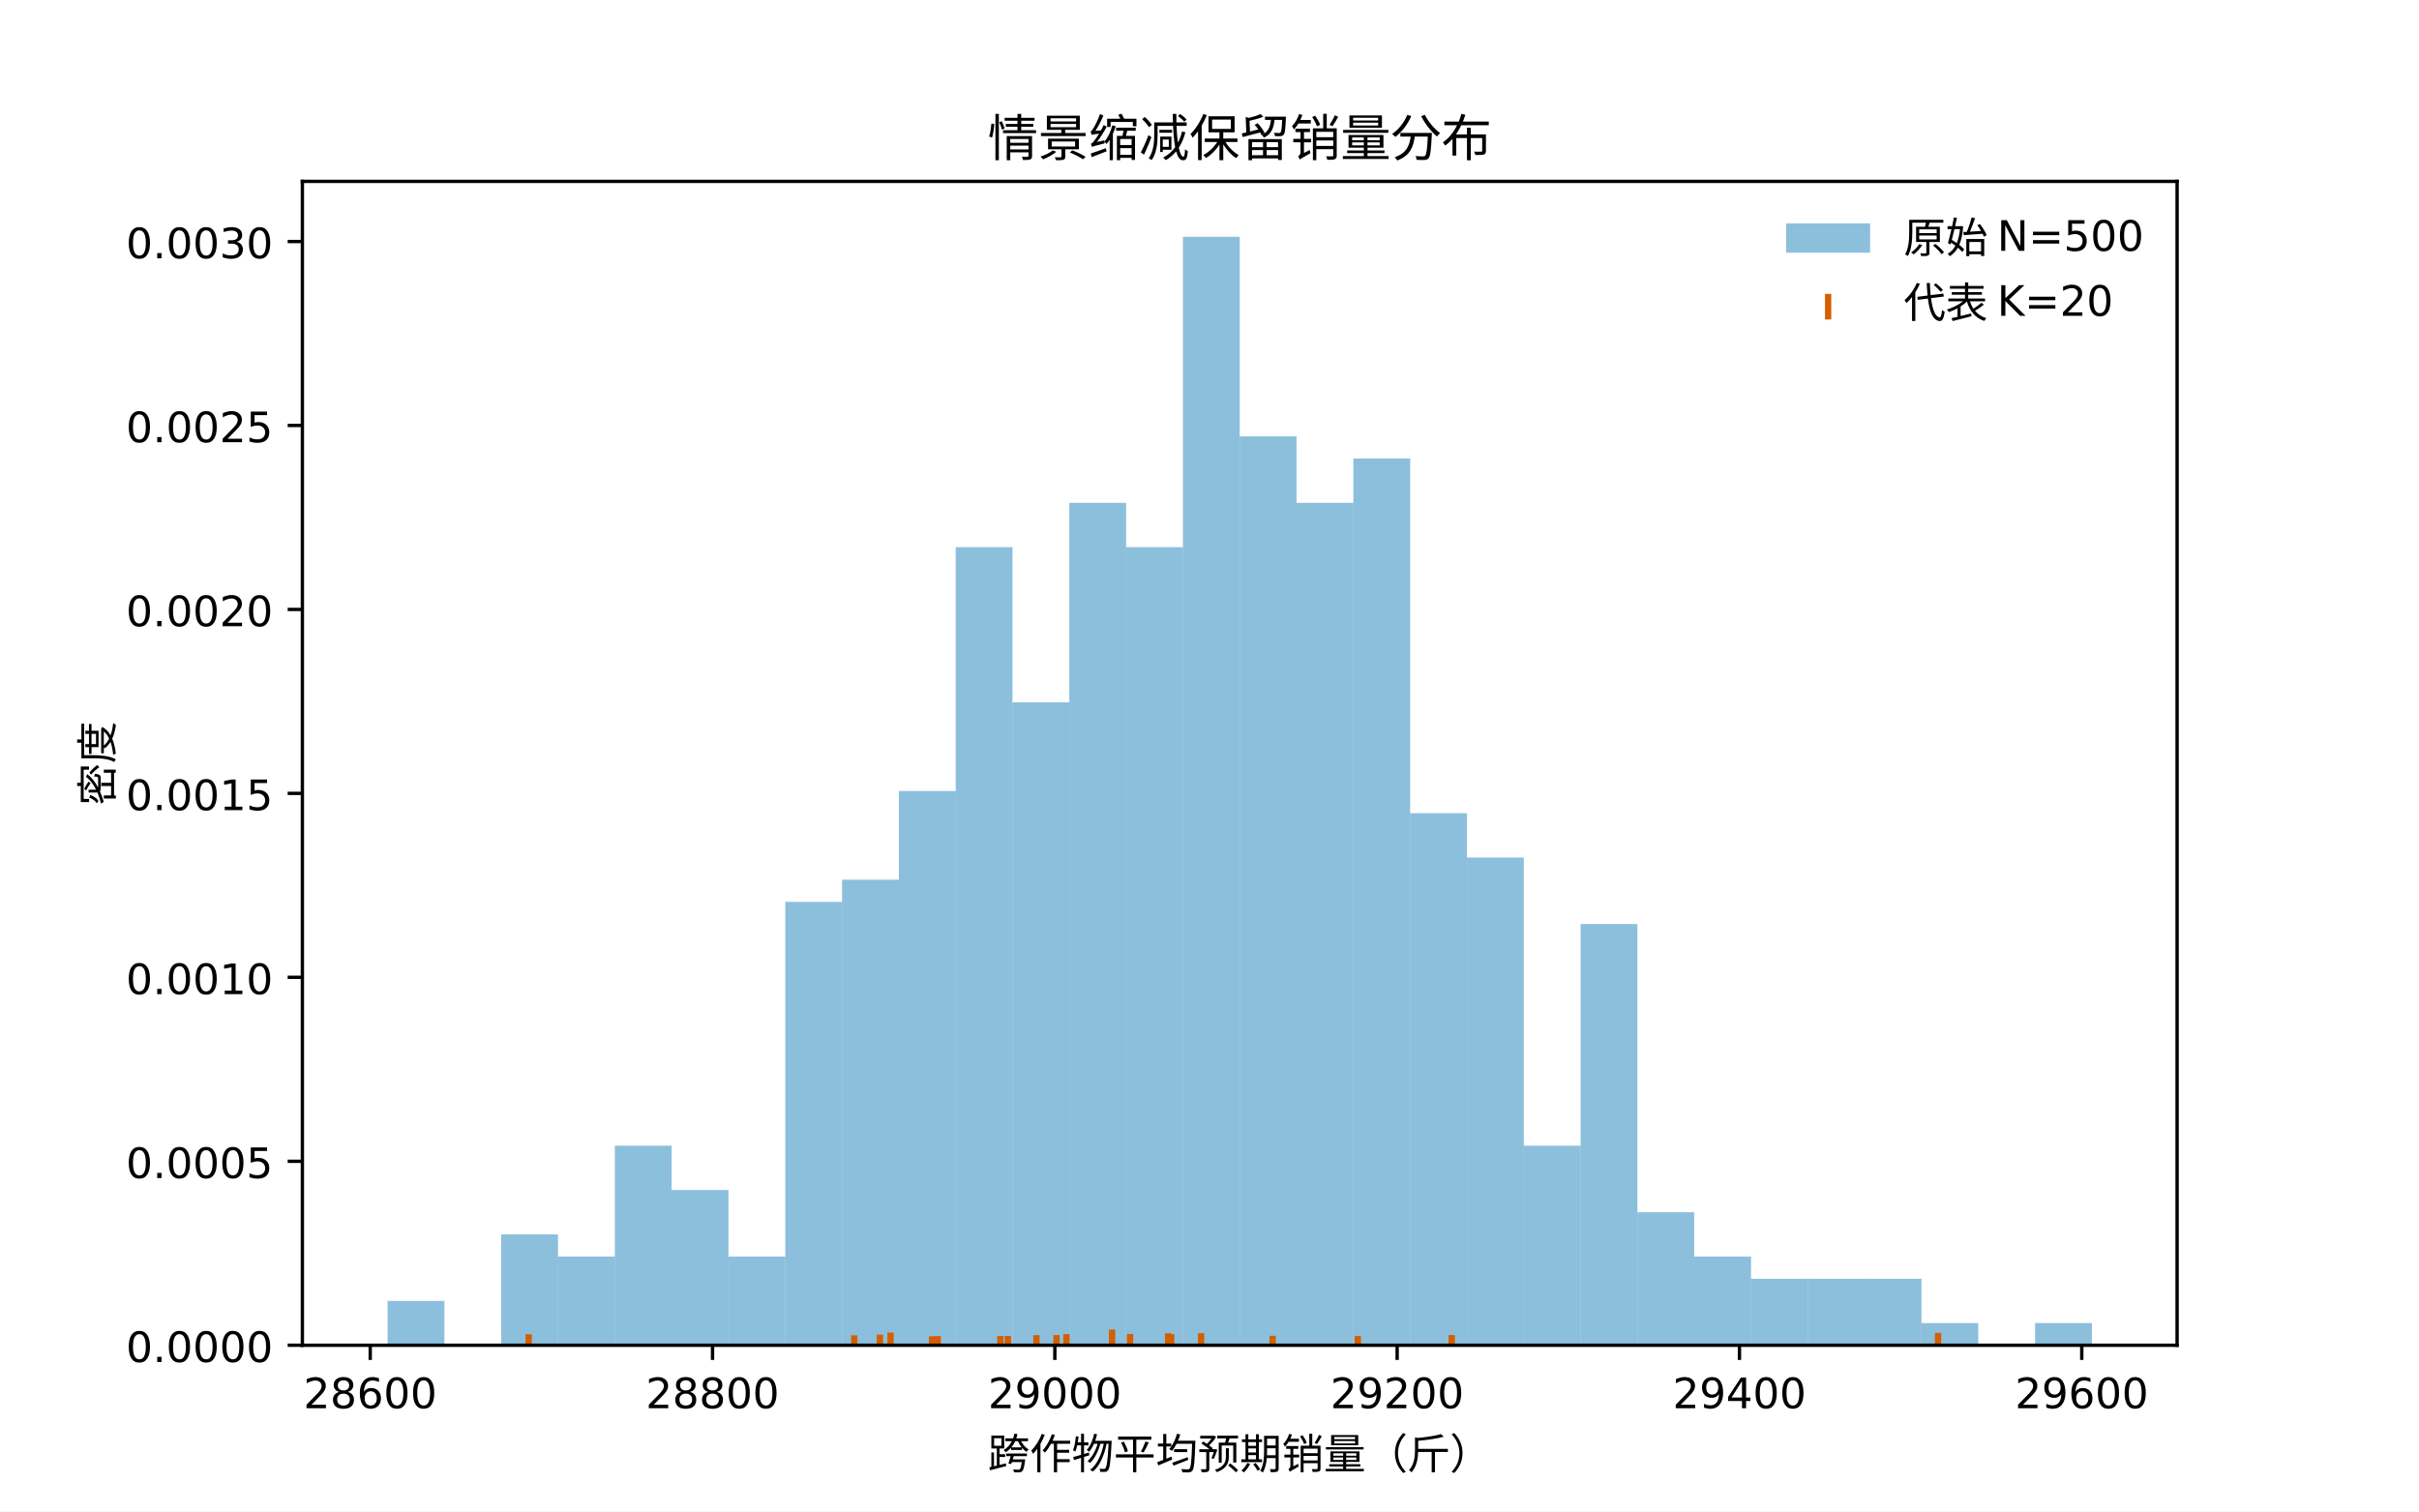
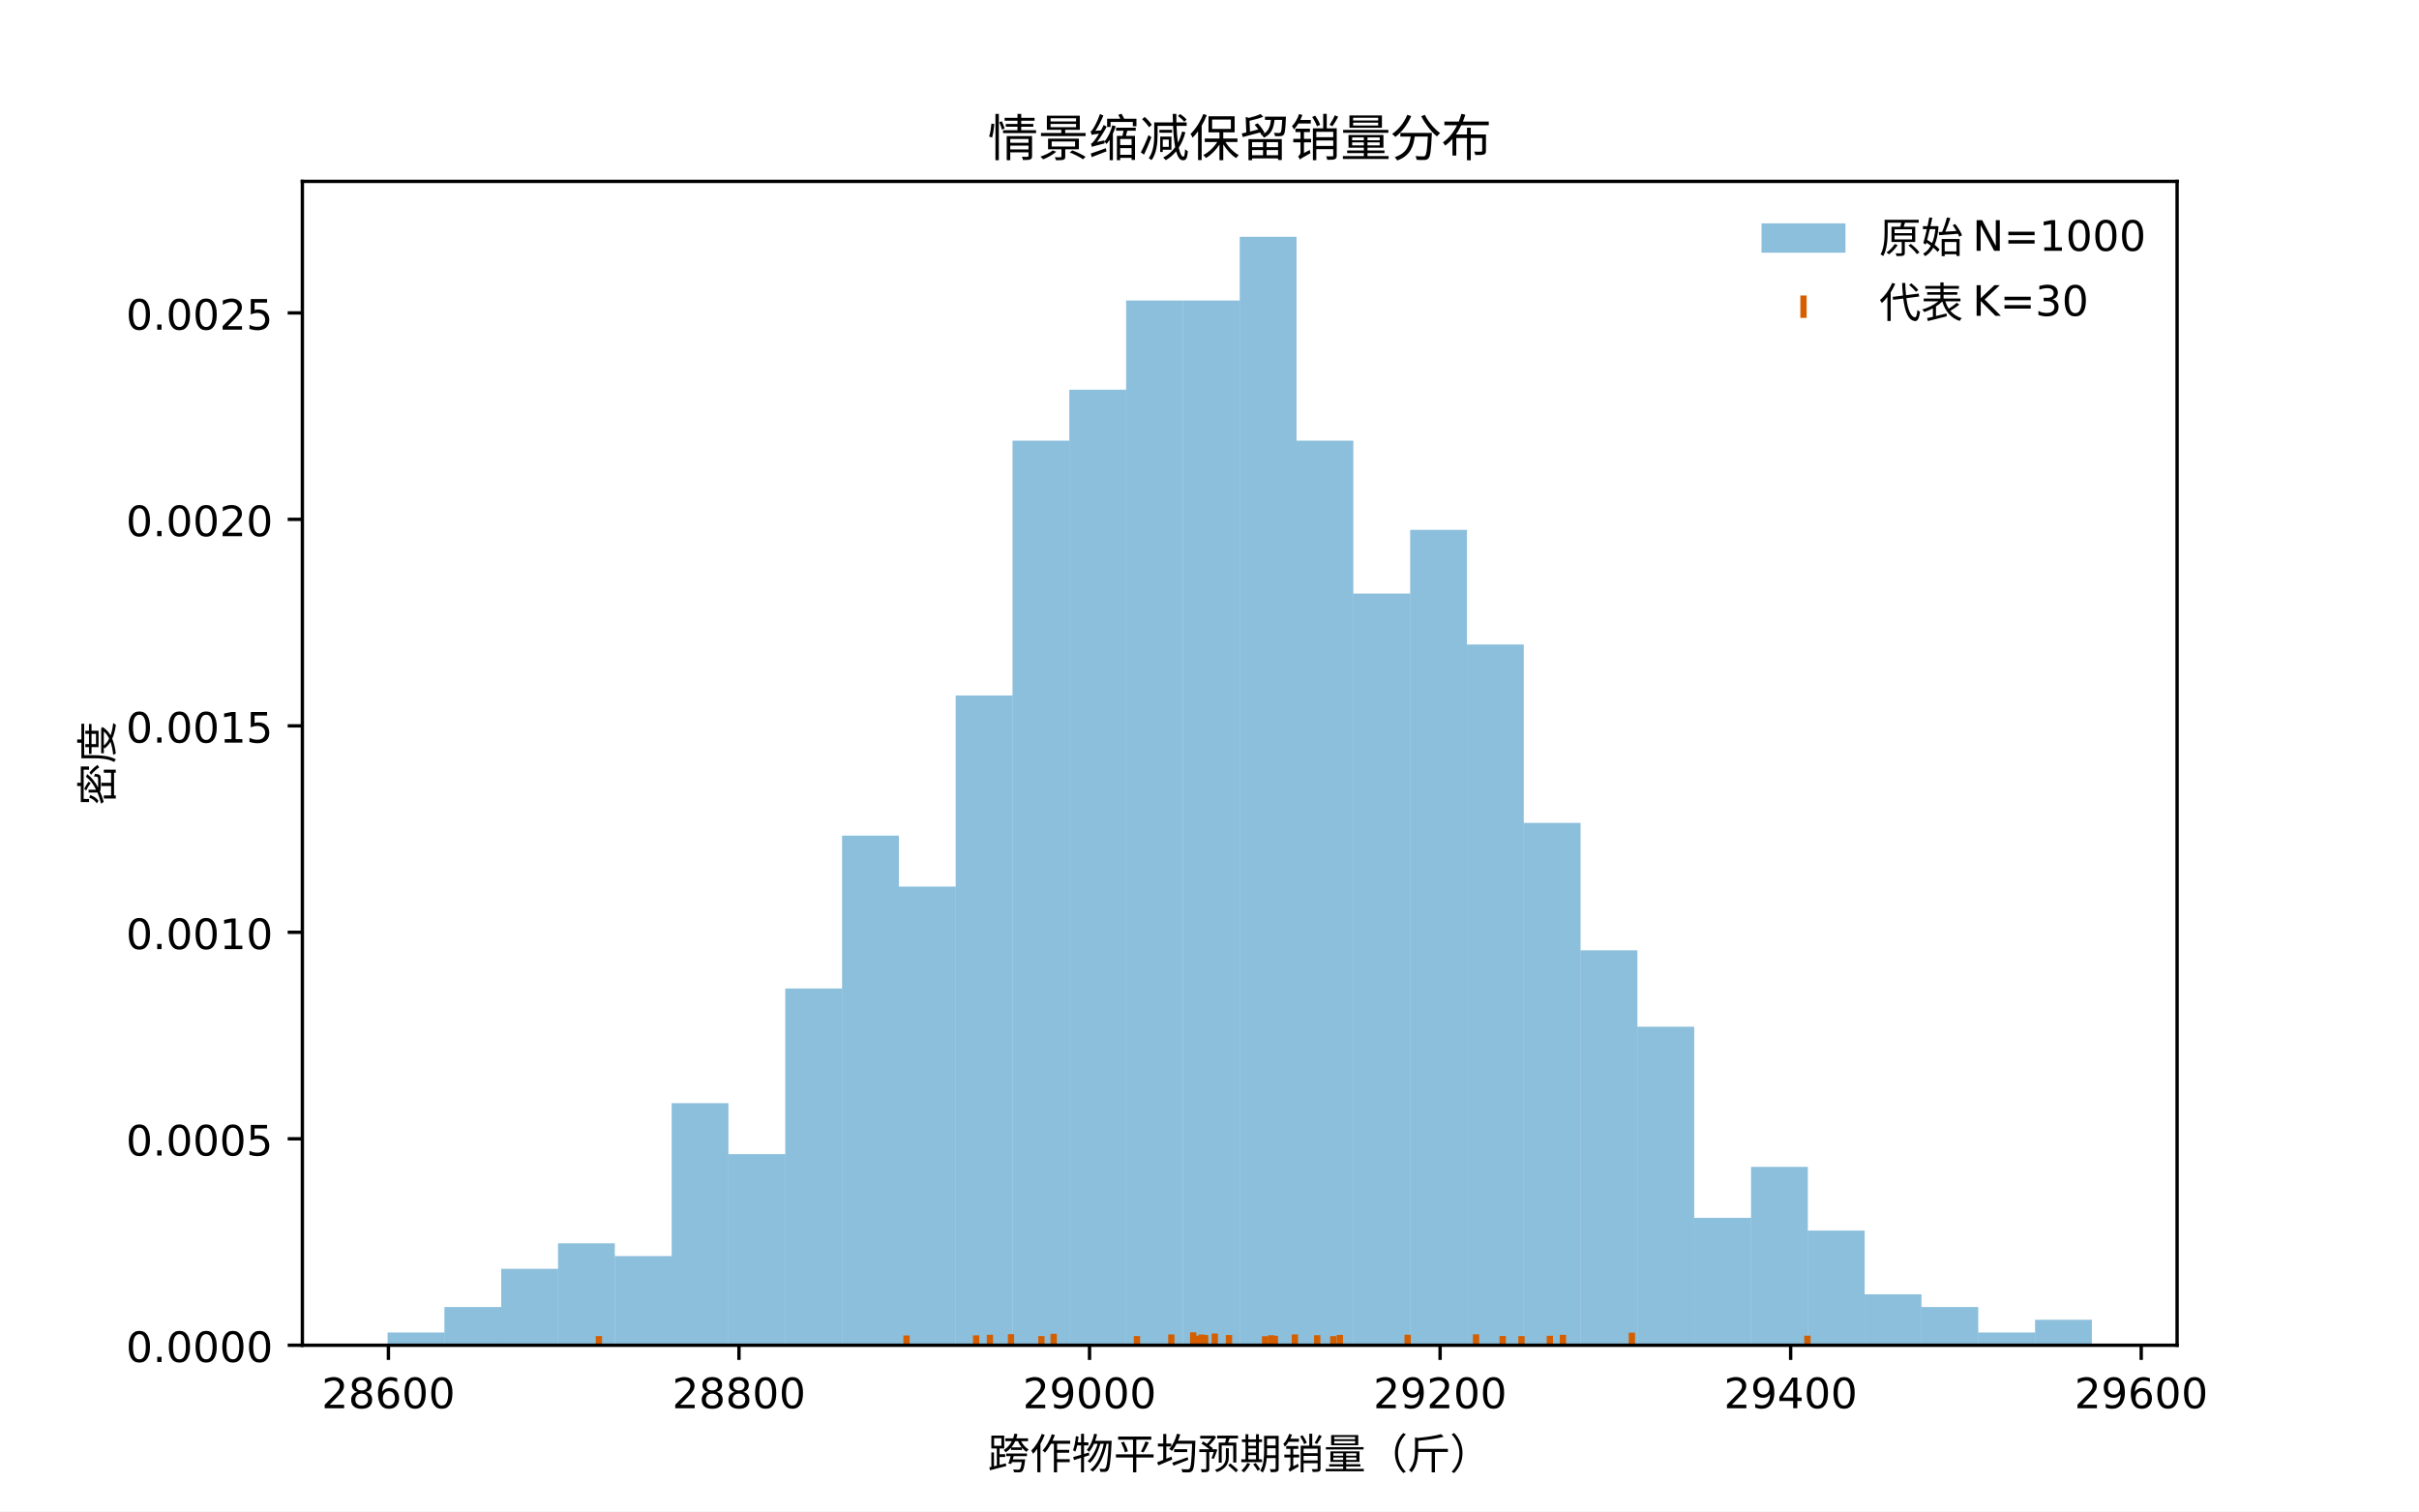
<svg xmlns="http://www.w3.org/2000/svg" xmlns:xlink="http://www.w3.org/1999/xlink" width="576pt" height="360pt" viewBox="0 0 576 360" version="1.1">
  <defs>
    <style type="text/css">*{stroke-linejoin: round; stroke-linecap: butt}</style>
  </defs>
  <g id="figure_1">
    <g id="patch_1">
      <path d="M 0 360  L 576 360  L 576 0  L 0 0  z " style="fill: #ffffff" />
    </g>
    <g id="axes_1">
      <g id="patch_2">
        <path d="M 72 320.4  L 518.4 320.4  L 518.4 43.2  L 72 43.2  z " style="fill: #ffffff" />
      </g>
      <g id="patch_3">
-         <path d="M 92.291 320.4  L 105.818 320.4  L 105.818 309.84  L 92.291 309.84  z " clip-path="url(#p22e2756ad8)" style="fill: #0072b2; opacity: 0.45" />
+         <path d="M 92.291 320.4  L 105.818 320.4  L 105.818 317.366  L 92.291 317.366  z " clip-path="url(#pc645ef9100)" style="fill: #0072b2; opacity: 0.45" />
      </g>
      <g id="patch_4">
-         <path d="M 105.818 320.4  L 119.345 320.4  L 119.345 320.4  L 105.818 320.4  z " clip-path="url(#p22e2756ad8)" style="fill: #0072b2; opacity: 0.45" />
+         <path d="M 105.818 320.4  L 119.345 320.4  L 119.345 311.297  L 105.818 311.297  z " clip-path="url(#pc645ef9100)" style="fill: #0072b2; opacity: 0.45" />
      </g>
      <g id="patch_5">
-         <path d="M 119.345 320.4  L 132.873 320.4  L 132.873 294  L 119.345 294  z " clip-path="url(#p22e2756ad8)" style="fill: #0072b2; opacity: 0.45" />
+         <path d="M 119.345 320.4  L 132.873 320.4  L 132.873 302.193  L 119.345 302.193  z " clip-path="url(#pc645ef9100)" style="fill: #0072b2; opacity: 0.45" />
      </g>
      <g id="patch_6">
-         <path d="M 132.873 320.4  L 146.4 320.4  L 146.4 299.28  L 132.873 299.28  z " clip-path="url(#p22e2756ad8)" style="fill: #0072b2; opacity: 0.45" />
+         <path d="M 132.873 320.4  L 146.4 320.4  L 146.4 296.124  L 132.873 296.124  z " clip-path="url(#pc645ef9100)" style="fill: #0072b2; opacity: 0.45" />
      </g>
      <g id="patch_7">
-         <path d="M 146.4 320.4  L 159.927 320.4  L 159.927 272.88  L 146.4 272.88  z " clip-path="url(#p22e2756ad8)" style="fill: #0072b2; opacity: 0.45" />
+         <path d="M 146.4 320.4  L 159.927 320.4  L 159.927 299.159  L 146.4 299.159  z " clip-path="url(#pc645ef9100)" style="fill: #0072b2; opacity: 0.45" />
      </g>
      <g id="patch_8">
-         <path d="M 159.927 320.4  L 173.455 320.4  L 173.455 283.44  L 159.927 283.44  z " clip-path="url(#p22e2756ad8)" style="fill: #0072b2; opacity: 0.45" />
+         <path d="M 159.927 320.4  L 173.455 320.4  L 173.455 262.745  L 159.927 262.745  z " clip-path="url(#pc645ef9100)" style="fill: #0072b2; opacity: 0.45" />
      </g>
      <g id="patch_9">
-         <path d="M 173.455 320.4  L 186.982 320.4  L 186.982 299.28  L 173.455 299.28  z " clip-path="url(#p22e2756ad8)" style="fill: #0072b2; opacity: 0.45" />
+         <path d="M 173.455 320.4  L 186.982 320.4  L 186.982 274.883  L 173.455 274.883  z " clip-path="url(#pc645ef9100)" style="fill: #0072b2; opacity: 0.45" />
      </g>
      <g id="patch_10">
-         <path d="M 186.982 320.4  L 200.509 320.4  L 200.509 214.8  L 186.982 214.8  z " clip-path="url(#p22e2756ad8)" style="fill: #0072b2; opacity: 0.45" />
+         <path d="M 186.982 320.4  L 200.509 320.4  L 200.509 235.434  L 186.982 235.434  z " clip-path="url(#pc645ef9100)" style="fill: #0072b2; opacity: 0.45" />
      </g>
      <g id="patch_11">
-         <path d="M 200.509 320.4  L 214.036 320.4  L 214.036 209.52  L 200.509 209.52  z " clip-path="url(#p22e2756ad8)" style="fill: #0072b2; opacity: 0.45" />
+         <path d="M 200.509 320.4  L 214.036 320.4  L 214.036 199.021  L 200.509 199.021  z " clip-path="url(#pc645ef9100)" style="fill: #0072b2; opacity: 0.45" />
      </g>
      <g id="patch_12">
-         <path d="M 214.036 320.4  L 227.564 320.4  L 227.564 188.4  L 214.036 188.4  z " clip-path="url(#p22e2756ad8)" style="fill: #0072b2; opacity: 0.45" />
+         <path d="M 214.036 320.4  L 227.564 320.4  L 227.564 211.159  L 214.036 211.159  z " clip-path="url(#pc645ef9100)" style="fill: #0072b2; opacity: 0.45" />
      </g>
      <g id="patch_13">
-         <path d="M 227.564 320.4  L 241.091 320.4  L 241.091 130.32  L 227.564 130.32  z " clip-path="url(#p22e2756ad8)" style="fill: #0072b2; opacity: 0.45" />
+         <path d="M 227.564 320.4  L 241.091 320.4  L 241.091 165.641  L 227.564 165.641  z " clip-path="url(#pc645ef9100)" style="fill: #0072b2; opacity: 0.45" />
      </g>
      <g id="patch_14">
-         <path d="M 241.091 320.4  L 254.618 320.4  L 254.618 167.28  L 241.091 167.28  z " clip-path="url(#p22e2756ad8)" style="fill: #0072b2; opacity: 0.45" />
+         <path d="M 241.091 320.4  L 254.618 320.4  L 254.618 104.952  L 241.091 104.952  z " clip-path="url(#pc645ef9100)" style="fill: #0072b2; opacity: 0.45" />
      </g>
      <g id="patch_15">
-         <path d="M 254.618 320.4  L 268.145 320.4  L 268.145 119.76  L 254.618 119.76  z " clip-path="url(#p22e2756ad8)" style="fill: #0072b2; opacity: 0.45" />
+         <path d="M 254.618 320.4  L 268.145 320.4  L 268.145 92.814  L 254.618 92.814  z " clip-path="url(#pc645ef9100)" style="fill: #0072b2; opacity: 0.45" />
      </g>
      <g id="patch_16">
-         <path d="M 268.145 320.4  L 281.673 320.4  L 281.673 130.32  L 268.145 130.32  z " clip-path="url(#p22e2756ad8)" style="fill: #0072b2; opacity: 0.45" />
+         <path d="M 268.145 320.4  L 281.673 320.4  L 281.673 71.572  L 268.145 71.572  z " clip-path="url(#pc645ef9100)" style="fill: #0072b2; opacity: 0.45" />
      </g>
      <g id="patch_17">
-         <path d="M 281.673 320.4  L 295.2 320.4  L 295.2 56.4  L 281.673 56.4  z " clip-path="url(#p22e2756ad8)" style="fill: #0072b2; opacity: 0.45" />
+         <path d="M 281.673 320.4  L 295.2 320.4  L 295.2 71.572  L 281.673 71.572  z " clip-path="url(#pc645ef9100)" style="fill: #0072b2; opacity: 0.45" />
      </g>
      <g id="patch_18">
-         <path d="M 295.2 320.4  L 308.727 320.4  L 308.727 103.92  L 295.2 103.92  z " clip-path="url(#p22e2756ad8)" style="fill: #0072b2; opacity: 0.45" />
+         <path d="M 295.2 320.4  L 308.727 320.4  L 308.727 56.4  L 295.2 56.4  z " clip-path="url(#pc645ef9100)" style="fill: #0072b2; opacity: 0.45" />
      </g>
      <g id="patch_19">
-         <path d="M 308.727 320.4  L 322.255 320.4  L 322.255 119.76  L 308.727 119.76  z " clip-path="url(#p22e2756ad8)" style="fill: #0072b2; opacity: 0.45" />
+         <path d="M 308.727 320.4  L 322.255 320.4  L 322.255 104.952  L 308.727 104.952  z " clip-path="url(#pc645ef9100)" style="fill: #0072b2; opacity: 0.45" />
      </g>
      <g id="patch_20">
-         <path d="M 322.255 320.4  L 335.782 320.4  L 335.782 109.2  L 322.255 109.2  z " clip-path="url(#p22e2756ad8)" style="fill: #0072b2; opacity: 0.45" />
+         <path d="M 322.255 320.4  L 335.782 320.4  L 335.782 141.366  L 322.255 141.366  z " clip-path="url(#pc645ef9100)" style="fill: #0072b2; opacity: 0.45" />
      </g>
      <g id="patch_21">
-         <path d="M 335.782 320.4  L 349.309 320.4  L 349.309 193.68  L 335.782 193.68  z " clip-path="url(#p22e2756ad8)" style="fill: #0072b2; opacity: 0.45" />
+         <path d="M 335.782 320.4  L 349.309 320.4  L 349.309 126.193  L 335.782 126.193  z " clip-path="url(#pc645ef9100)" style="fill: #0072b2; opacity: 0.45" />
      </g>
      <g id="patch_22">
-         <path d="M 349.309 320.4  L 362.836 320.4  L 362.836 204.24  L 349.309 204.24  z " clip-path="url(#p22e2756ad8)" style="fill: #0072b2; opacity: 0.45" />
+         <path d="M 349.309 320.4  L 362.836 320.4  L 362.836 153.503  L 349.309 153.503  z " clip-path="url(#pc645ef9100)" style="fill: #0072b2; opacity: 0.45" />
      </g>
      <g id="patch_23">
-         <path d="M 362.836 320.4  L 376.364 320.4  L 376.364 272.88  L 362.836 272.88  z " clip-path="url(#p22e2756ad8)" style="fill: #0072b2; opacity: 0.45" />
+         <path d="M 362.836 320.4  L 376.364 320.4  L 376.364 195.986  L 362.836 195.986  z " clip-path="url(#pc645ef9100)" style="fill: #0072b2; opacity: 0.45" />
      </g>
      <g id="patch_24">
-         <path d="M 376.364 320.4  L 389.891 320.4  L 389.891 220.08  L 376.364 220.08  z " clip-path="url(#p22e2756ad8)" style="fill: #0072b2; opacity: 0.45" />
+         <path d="M 376.364 320.4  L 389.891 320.4  L 389.891 226.331  L 376.364 226.331  z " clip-path="url(#pc645ef9100)" style="fill: #0072b2; opacity: 0.45" />
      </g>
      <g id="patch_25">
-         <path d="M 389.891 320.4  L 403.418 320.4  L 403.418 288.72  L 389.891 288.72  z " clip-path="url(#p22e2756ad8)" style="fill: #0072b2; opacity: 0.45" />
+         <path d="M 389.891 320.4  L 403.418 320.4  L 403.418 244.538  L 389.891 244.538  z " clip-path="url(#pc645ef9100)" style="fill: #0072b2; opacity: 0.45" />
      </g>
      <g id="patch_26">
-         <path d="M 403.418 320.4  L 416.945 320.4  L 416.945 299.28  L 403.418 299.28  z " clip-path="url(#p22e2756ad8)" style="fill: #0072b2; opacity: 0.45" />
+         <path d="M 403.418 320.4  L 416.945 320.4  L 416.945 290.055  L 403.418 290.055  z " clip-path="url(#pc645ef9100)" style="fill: #0072b2; opacity: 0.45" />
      </g>
      <g id="patch_27">
-         <path d="M 416.945 320.4  L 430.473 320.4  L 430.473 304.56  L 416.945 304.56  z " clip-path="url(#p22e2756ad8)" style="fill: #0072b2; opacity: 0.45" />
+         <path d="M 416.945 320.4  L 430.473 320.4  L 430.473 277.917  L 416.945 277.917  z " clip-path="url(#pc645ef9100)" style="fill: #0072b2; opacity: 0.45" />
      </g>
      <g id="patch_28">
-         <path d="M 430.473 320.4  L 444 320.4  L 444 304.56  L 430.473 304.56  z " clip-path="url(#p22e2756ad8)" style="fill: #0072b2; opacity: 0.45" />
+         <path d="M 430.473 320.4  L 444 320.4  L 444 293.09  L 430.473 293.09  z " clip-path="url(#pc645ef9100)" style="fill: #0072b2; opacity: 0.45" />
      </g>
      <g id="patch_29">
-         <path d="M 444 320.4  L 457.527 320.4  L 457.527 304.56  L 444 304.56  z " clip-path="url(#p22e2756ad8)" style="fill: #0072b2; opacity: 0.45" />
+         <path d="M 444 320.4  L 457.527 320.4  L 457.527 308.262  L 444 308.262  z " clip-path="url(#pc645ef9100)" style="fill: #0072b2; opacity: 0.45" />
      </g>
      <g id="patch_30">
-         <path d="M 457.527 320.4  L 471.055 320.4  L 471.055 315.12  L 457.527 315.12  z " clip-path="url(#p22e2756ad8)" style="fill: #0072b2; opacity: 0.45" />
+         <path d="M 457.527 320.4  L 471.055 320.4  L 471.055 311.297  L 457.527 311.297  z " clip-path="url(#pc645ef9100)" style="fill: #0072b2; opacity: 0.45" />
      </g>
      <g id="patch_31">
-         <path d="M 471.055 320.4  L 484.582 320.4  L 484.582 320.4  L 471.055 320.4  z " clip-path="url(#p22e2756ad8)" style="fill: #0072b2; opacity: 0.45" />
+         <path d="M 471.055 320.4  L 484.582 320.4  L 484.582 317.366  L 471.055 317.366  z " clip-path="url(#pc645ef9100)" style="fill: #0072b2; opacity: 0.45" />
      </g>
      <g id="patch_32">
-         <path d="M 484.582 320.4  L 498.109 320.4  L 498.109 315.12  L 484.582 315.12  z " clip-path="url(#p22e2756ad8)" style="fill: #0072b2; opacity: 0.45" />
+         <path d="M 484.582 320.4  L 498.109 320.4  L 498.109 314.331  L 484.582 314.331  z " clip-path="url(#pc645ef9100)" style="fill: #0072b2; opacity: 0.45" />
      </g>
      <g id="PathCollection_1">
-         <path d="M 209.516 322.928  L 209.516 317.872  " clip-path="url(#p22e2756ad8)" style="fill: #d55e00; stroke: #d55e00; stroke-width: 1.5" />
-         <path d="M 251.562 322.819  L 251.562 317.981  " clip-path="url(#p22e2756ad8)" style="fill: #d55e00; stroke: #d55e00; stroke-width: 1.5" />
-         <path d="M 253.941 323.05  L 253.941 317.75  " clip-path="url(#p22e2756ad8)" style="fill: #d55e00; stroke: #d55e00; stroke-width: 1.5" />
-         <path d="M 303.03 322.645  L 303.03 318.155  " clip-path="url(#p22e2756ad8)" style="fill: #d55e00; stroke: #d55e00; stroke-width: 1.5" />
-         <path d="M 264.803 324.135  L 264.803 316.665  " clip-path="url(#p22e2756ad8)" style="fill: #d55e00; stroke: #d55e00; stroke-width: 1.5" />
-         <path d="M 223.289 322.584  L 223.289 318.216  " clip-path="url(#p22e2756ad8)" style="fill: #d55e00; stroke: #d55e00; stroke-width: 1.5" />
-         <path d="M 212.048 323.43  L 212.048 317.37  " clip-path="url(#p22e2756ad8)" style="fill: #d55e00; stroke: #d55e00; stroke-width: 1.5" />
-         <path d="M 238.201 322.605  L 238.201 318.195  " clip-path="url(#p22e2756ad8)" style="fill: #d55e00; stroke: #d55e00; stroke-width: 1.5" />
-         <path d="M 285.996 323.277  L 285.996 317.523  " clip-path="url(#p22e2756ad8)" style="fill: #d55e00; stroke: #d55e00; stroke-width: 1.5" />
-         <path d="M 239.987 322.625  L 239.987 318.175  " clip-path="url(#p22e2756ad8)" style="fill: #d55e00; stroke: #d55e00; stroke-width: 1.5" />
-         <path d="M 278.877 323.032  L 278.877 317.768  " clip-path="url(#p22e2756ad8)" style="fill: #d55e00; stroke: #d55e00; stroke-width: 1.5" />
-         <path d="M 203.417 322.762  L 203.417 318.038  " clip-path="url(#p22e2756ad8)" style="fill: #d55e00; stroke: #d55e00; stroke-width: 1.5" />
-         <path d="M 461.478 323.355  L 461.478 317.445  " clip-path="url(#p22e2756ad8)" style="fill: #d55e00; stroke: #d55e00; stroke-width: 1.5" />
-         <path d="M 125.883 323.015  L 125.883 317.785  " clip-path="url(#p22e2756ad8)" style="fill: #d55e00; stroke: #d55e00; stroke-width: 1.5" />
-         <path d="M 269.088 323.1  L 269.088 317.7  " clip-path="url(#p22e2756ad8)" style="fill: #d55e00; stroke: #d55e00; stroke-width: 1.5" />
-         <path d="M 221.938 322.542  L 221.938 318.258  " clip-path="url(#p22e2756ad8)" style="fill: #d55e00; stroke: #d55e00; stroke-width: 1.5" />
-         <path d="M 278.142 323.262  L 278.142 317.538  " clip-path="url(#p22e2756ad8)" style="fill: #d55e00; stroke: #d55e00; stroke-width: 1.5" />
-         <path d="M 246.793 322.8  L 246.793 318  " clip-path="url(#p22e2756ad8)" style="fill: #d55e00; stroke: #d55e00; stroke-width: 1.5" />
-         <path d="M 345.671 322.837  L 345.671 317.963  " clip-path="url(#p22e2756ad8)" style="fill: #d55e00; stroke: #d55e00; stroke-width: 1.5" />
-         <path d="M 323.319 322.605  L 323.319 318.195  " clip-path="url(#p22e2756ad8)" style="fill: #d55e00; stroke: #d55e00; stroke-width: 1.5" />
+         <path d="M 286.11 322.954  L 286.11 317.846  " clip-path="url(#pc645ef9100)" style="fill: #d55e00; stroke: #d55e00; stroke-width: 1.5" />
+         <path d="M 270.723 322.594  L 270.723 318.206  " clip-path="url(#pc645ef9100)" style="fill: #d55e00; stroke: #d55e00; stroke-width: 1.5" />
+         <path d="M 292.637 322.837  L 292.637 317.963  " clip-path="url(#pc645ef9100)" style="fill: #d55e00; stroke: #d55e00; stroke-width: 1.5" />
+         <path d="M 319.035 322.865  L 319.035 317.935  " clip-path="url(#pc645ef9100)" style="fill: #d55e00; stroke: #d55e00; stroke-width: 1.5" />
+         <path d="M 235.712 322.901  L 235.712 317.899  " clip-path="url(#pc645ef9100)" style="fill: #d55e00; stroke: #d55e00; stroke-width: 1.5" />
+         <path d="M 286.956 322.828  L 286.956 317.972  " clip-path="url(#pc645ef9100)" style="fill: #d55e00; stroke: #d55e00; stroke-width: 1.5" />
+         <path d="M 250.887 323.125  L 250.887 317.675  " clip-path="url(#pc645ef9100)" style="fill: #d55e00; stroke: #d55e00; stroke-width: 1.5" />
+         <path d="M 317.483 322.574  L 317.483 318.226  " clip-path="url(#pc645ef9100)" style="fill: #d55e00; stroke: #d55e00; stroke-width: 1.5" />
+         <path d="M 301.235 322.563  L 301.235 318.237  " clip-path="url(#pc645ef9100)" style="fill: #d55e00; stroke: #d55e00; stroke-width: 1.5" />
+         <path d="M 388.568 323.392  L 388.568 317.408  " clip-path="url(#pc645ef9100)" style="fill: #d55e00; stroke: #d55e00; stroke-width: 1.5" />
+         <path d="M 284.94 322.665  L 284.94 318.135  " clip-path="url(#pc645ef9100)" style="fill: #d55e00; stroke: #d55e00; stroke-width: 1.5" />
+         <path d="M 142.609 322.584  L 142.609 318.216  " clip-path="url(#pc645ef9100)" style="fill: #d55e00; stroke: #d55e00; stroke-width: 1.5" />
+         <path d="M 308.32 322.972  L 308.32 317.828  " clip-path="url(#pc645ef9100)" style="fill: #d55e00; stroke: #d55e00; stroke-width: 1.5" />
+         <path d="M 351.458 322.998  L 351.458 317.802  " clip-path="url(#pc645ef9100)" style="fill: #d55e00; stroke: #d55e00; stroke-width: 1.5" />
+         <path d="M 232.427 322.753  L 232.427 318.047  " clip-path="url(#pc645ef9100)" style="fill: #d55e00; stroke: #d55e00; stroke-width: 1.5" />
+         <path d="M 278.907 322.972  L 278.907 317.828  " clip-path="url(#pc645ef9100)" style="fill: #d55e00; stroke: #d55e00; stroke-width: 1.5" />
+         <path d="M 362.283 322.594  L 362.283 318.206  " clip-path="url(#pc645ef9100)" style="fill: #d55e00; stroke: #d55e00; stroke-width: 1.5" />
+         <path d="M 372.152 322.883  L 372.152 317.917  " clip-path="url(#pc645ef9100)" style="fill: #d55e00; stroke: #d55e00; stroke-width: 1.5" />
+         <path d="M 335.177 322.91  L 335.177 317.89  " clip-path="url(#pc645ef9100)" style="fill: #d55e00; stroke: #d55e00; stroke-width: 1.5" />
+         <path d="M 369.045 322.645  L 369.045 318.155  " clip-path="url(#pc645ef9100)" style="fill: #d55e00; stroke: #d55e00; stroke-width: 1.5" />
+         <path d="M 302.702 322.781  L 302.702 318.019  " clip-path="url(#pc645ef9100)" style="fill: #d55e00; stroke: #d55e00; stroke-width: 1.5" />
+         <path d="M 284.119 323.481  L 284.119 317.319  " clip-path="url(#pc645ef9100)" style="fill: #d55e00; stroke: #d55e00; stroke-width: 1.5" />
+         <path d="M 357.813 322.605  L 357.813 318.195  " clip-path="url(#pc645ef9100)" style="fill: #d55e00; stroke: #d55e00; stroke-width: 1.5" />
+         <path d="M 247.979 322.584  L 247.979 318.216  " clip-path="url(#pc645ef9100)" style="fill: #d55e00; stroke: #d55e00; stroke-width: 1.5" />
+         <path d="M 289.253 323.206  L 289.253 317.594  " clip-path="url(#pc645ef9100)" style="fill: #d55e00; stroke: #d55e00; stroke-width: 1.5" />
+         <path d="M 215.857 322.733  L 215.857 318.067  " clip-path="url(#pc645ef9100)" style="fill: #d55e00; stroke: #d55e00; stroke-width: 1.5" />
+         <path d="M 303.562 322.645  L 303.562 318.155  " clip-path="url(#pc645ef9100)" style="fill: #d55e00; stroke: #d55e00; stroke-width: 1.5" />
+         <path d="M 240.731 323.032  L 240.731 317.768  " clip-path="url(#pc645ef9100)" style="fill: #d55e00; stroke: #d55e00; stroke-width: 1.5" />
+         <path d="M 313.646 322.791  L 313.646 318.009  " clip-path="url(#pc645ef9100)" style="fill: #d55e00; stroke: #d55e00; stroke-width: 1.5" />
+         <path d="M 430.381 322.675  L 430.381 318.125  " clip-path="url(#pc645ef9100)" style="fill: #d55e00; stroke: #d55e00; stroke-width: 1.5" />
      </g>
      <g id="matplotlib.axis_1">
        <g id="xtick_1">
          <g id="line2d_1">
            <defs>
-               <path id="me0d36a31d4" d="M 0 0  L 0 3.5  " style="stroke: #000000; stroke-width: 0.8" />
+               <path id="mf6dc13370d" d="M 0 0  L 0 3.5  " style="stroke: #000000; stroke-width: 0.8" />
            </defs>
            <g>
-               <use xlink:href="#me0d36a31d4" x="88.156" y="320.4" style="stroke: #000000; stroke-width: 0.8" />
+               <use xlink:href="#mf6dc13370d" x="92.488" y="320.4" style="stroke: #000000; stroke-width: 0.8" />
            </g>
          </g>
          <g id="text_1">
-             <text style="font-size: 10px; font-family: 'Microsoft YaHei', 'SimHei', 'DejaVu Sans', sans-serif; text-anchor: middle" x="88.156" y="335.394" transform="rotate(-0 88.15615 335.3938)">28600</text>
+             <text style="font-size: 10px; font-family: 'Microsoft YaHei', 'SimHei', 'DejaVu Sans', sans-serif; text-anchor: middle" x="92.488" y="335.394" transform="rotate(-0 92.48757 335.3938)">28600</text>
          </g>
        </g>
        <g id="xtick_2">
          <g id="line2d_2">
            <g>
-               <use xlink:href="#me0d36a31d4" x="169.665" y="320.4" style="stroke: #000000; stroke-width: 0.8" />
+               <use xlink:href="#mf6dc13370d" x="175.961" y="320.4" style="stroke: #000000; stroke-width: 0.8" />
            </g>
          </g>
          <g id="text_2">
-             <text style="font-size: 10px; font-family: 'Microsoft YaHei', 'SimHei', 'DejaVu Sans', sans-serif; text-anchor: middle" x="169.665" y="335.394" transform="rotate(-0 169.6646 335.3938)">28800</text>
+             <text style="font-size: 10px; font-family: 'Microsoft YaHei', 'SimHei', 'DejaVu Sans', sans-serif; text-anchor: middle" x="175.961" y="335.394" transform="rotate(-0 175.9612 335.3938)">28800</text>
          </g>
        </g>
        <g id="xtick_3">
          <g id="line2d_3">
            <g>
-               <use xlink:href="#me0d36a31d4" x="251.173" y="320.4" style="stroke: #000000; stroke-width: 0.8" />
+               <use xlink:href="#mf6dc13370d" x="259.435" y="320.4" style="stroke: #000000; stroke-width: 0.8" />
            </g>
          </g>
          <g id="text_3">
-             <text style="font-size: 10px; font-family: 'Microsoft YaHei', 'SimHei', 'DejaVu Sans', sans-serif; text-anchor: middle" x="251.173" y="335.394" transform="rotate(-0 251.1731 335.3938)">29000</text>
+             <text style="font-size: 10px; font-family: 'Microsoft YaHei', 'SimHei', 'DejaVu Sans', sans-serif; text-anchor: middle" x="259.435" y="335.394" transform="rotate(-0 259.4349 335.3938)">29000</text>
          </g>
        </g>
        <g id="xtick_4">
          <g id="line2d_4">
            <g>
-               <use xlink:href="#me0d36a31d4" x="332.682" y="320.4" style="stroke: #000000; stroke-width: 0.8" />
+               <use xlink:href="#mf6dc13370d" x="342.909" y="320.4" style="stroke: #000000; stroke-width: 0.8" />
            </g>
          </g>
          <g id="text_4">
-             <text style="font-size: 10px; font-family: 'Microsoft YaHei', 'SimHei', 'DejaVu Sans', sans-serif; text-anchor: middle" x="332.682" y="335.394" transform="rotate(-0 332.6816 335.3938)">29200</text>
+             <text style="font-size: 10px; font-family: 'Microsoft YaHei', 'SimHei', 'DejaVu Sans', sans-serif; text-anchor: middle" x="342.909" y="335.394" transform="rotate(-0 342.9086 335.3938)">29200</text>
          </g>
        </g>
        <g id="xtick_5">
          <g id="line2d_5">
            <g>
-               <use xlink:href="#me0d36a31d4" x="414.19" y="320.4" style="stroke: #000000; stroke-width: 0.8" />
+               <use xlink:href="#mf6dc13370d" x="426.382" y="320.4" style="stroke: #000000; stroke-width: 0.8" />
            </g>
          </g>
          <g id="text_5">
-             <text style="font-size: 10px; font-family: 'Microsoft YaHei', 'SimHei', 'DejaVu Sans', sans-serif; text-anchor: middle" x="414.19" y="335.394" transform="rotate(-0 414.1901 335.3938)">29400</text>
+             <text style="font-size: 10px; font-family: 'Microsoft YaHei', 'SimHei', 'DejaVu Sans', sans-serif; text-anchor: middle" x="426.382" y="335.394" transform="rotate(-0 426.3823 335.3938)">29400</text>
          </g>
        </g>
        <g id="xtick_6">
          <g id="line2d_6">
            <g>
-               <use xlink:href="#me0d36a31d4" x="495.699" y="320.4" style="stroke: #000000; stroke-width: 0.8" />
+               <use xlink:href="#mf6dc13370d" x="509.856" y="320.4" style="stroke: #000000; stroke-width: 0.8" />
            </g>
          </g>
          <g id="text_6">
-             <text style="font-size: 10px; font-family: 'Microsoft YaHei', 'SimHei', 'DejaVu Sans', sans-serif; text-anchor: middle" x="495.699" y="335.394" transform="rotate(-0 495.6986 335.3938)">29600</text>
+             <text style="font-size: 10px; font-family: 'Microsoft YaHei', 'SimHei', 'DejaVu Sans', sans-serif; text-anchor: middle" x="509.856" y="335.394" transform="rotate(-0 509.8559 335.3938)">29600</text>
          </g>
        </g>
        <g id="text_7">
          <text style="font-size: 10px; font-family: 'Microsoft YaHei', 'SimHei', 'DejaVu Sans', sans-serif; text-anchor: middle" x="295.2" y="349.873" transform="rotate(-0 295.2 349.8734)">跨作物平均预期销量（斤）</text>
        </g>
      </g>
      <g id="matplotlib.axis_2">
        <g id="ytick_1">
          <g id="line2d_7">
            <defs>
-               <path id="mb34f6ecc62" d="M 0 0  L -3.5 0  " style="stroke: #000000; stroke-width: 0.8" />
+               <path id="m39d5663b8f" d="M 0 0  L -3.5 0  " style="stroke: #000000; stroke-width: 0.8" />
            </defs>
            <g>
-               <use xlink:href="#mb34f6ecc62" x="72" y="320.4" style="stroke: #000000; stroke-width: 0.8" />
+               <use xlink:href="#m39d5663b8f" x="72" y="320.4" style="stroke: #000000; stroke-width: 0.8" />
            </g>
          </g>
          <g id="text_8">
            <text style="font-size: 10px; font-family: 'Microsoft YaHei', 'SimHei', 'DejaVu Sans', sans-serif; text-anchor: end" x="65" y="324.397" transform="rotate(-0 65 324.3969)">0.0000</text>
          </g>
        </g>
        <g id="ytick_2">
          <g id="line2d_8">
            <g>
-               <use xlink:href="#mb34f6ecc62" x="72" y="276.586" style="stroke: #000000; stroke-width: 0.8" />
+               <use xlink:href="#m39d5663b8f" x="72" y="271.225" style="stroke: #000000; stroke-width: 0.8" />
            </g>
          </g>
          <g id="text_9">
-             <text style="font-size: 10px; font-family: 'Microsoft YaHei', 'SimHei', 'DejaVu Sans', sans-serif; text-anchor: end" x="65" y="280.583" transform="rotate(-0 65 280.583)">0.0005</text>
+             <text style="font-size: 10px; font-family: 'Microsoft YaHei', 'SimHei', 'DejaVu Sans', sans-serif; text-anchor: end" x="65" y="275.222" transform="rotate(-0 65 275.2218)">0.0005</text>
          </g>
        </g>
        <g id="ytick_3">
          <g id="line2d_9">
            <g>
-               <use xlink:href="#mb34f6ecc62" x="72" y="232.772" style="stroke: #000000; stroke-width: 0.8" />
+               <use xlink:href="#m39d5663b8f" x="72" y="222.05" style="stroke: #000000; stroke-width: 0.8" />
            </g>
          </g>
          <g id="text_10">
-             <text style="font-size: 10px; font-family: 'Microsoft YaHei', 'SimHei', 'DejaVu Sans', sans-serif; text-anchor: end" x="65" y="236.769" transform="rotate(-0 65 236.7692)">0.0010</text>
+             <text style="font-size: 10px; font-family: 'Microsoft YaHei', 'SimHei', 'DejaVu Sans', sans-serif; text-anchor: end" x="65" y="226.047" transform="rotate(-0 65 226.0466)">0.0010</text>
          </g>
        </g>
        <g id="ytick_4">
          <g id="line2d_10">
            <g>
-               <use xlink:href="#mb34f6ecc62" x="72" y="188.958" style="stroke: #000000; stroke-width: 0.8" />
+               <use xlink:href="#m39d5663b8f" x="72" y="172.875" style="stroke: #000000; stroke-width: 0.8" />
            </g>
          </g>
          <g id="text_11">
-             <text style="font-size: 10px; font-family: 'Microsoft YaHei', 'SimHei', 'DejaVu Sans', sans-serif; text-anchor: end" x="65" y="192.955" transform="rotate(-0 65 192.9554)">0.0015</text>
+             <text style="font-size: 10px; font-family: 'Microsoft YaHei', 'SimHei', 'DejaVu Sans', sans-serif; text-anchor: end" x="65" y="176.872" transform="rotate(-0 65 176.8715)">0.0015</text>
          </g>
        </g>
        <g id="ytick_5">
          <g id="line2d_11">
            <g>
-               <use xlink:href="#mb34f6ecc62" x="72" y="145.145" style="stroke: #000000; stroke-width: 0.8" />
+               <use xlink:href="#m39d5663b8f" x="72" y="123.7" style="stroke: #000000; stroke-width: 0.8" />
            </g>
          </g>
          <g id="text_12">
-             <text style="font-size: 10px; font-family: 'Microsoft YaHei', 'SimHei', 'DejaVu Sans', sans-serif; text-anchor: end" x="65" y="149.142" transform="rotate(-0 65 149.1415)">0.0020</text>
+             <text style="font-size: 10px; font-family: 'Microsoft YaHei', 'SimHei', 'DejaVu Sans', sans-serif; text-anchor: end" x="65" y="127.696" transform="rotate(-0 65 127.6964)">0.0020</text>
          </g>
        </g>
        <g id="ytick_6">
          <g id="line2d_12">
            <g>
-               <use xlink:href="#mb34f6ecc62" x="72" y="101.331" style="stroke: #000000; stroke-width: 0.8" />
+               <use xlink:href="#m39d5663b8f" x="72" y="74.524" style="stroke: #000000; stroke-width: 0.8" />
            </g>
          </g>
          <g id="text_13">
-             <text style="font-size: 10px; font-family: 'Microsoft YaHei', 'SimHei', 'DejaVu Sans', sans-serif; text-anchor: end" x="65" y="105.328" transform="rotate(-0 65 105.3277)">0.0025</text>
-           </g>
-         </g>
-         <g id="ytick_7">
-           <g id="line2d_13">
-             <g>
-               <use xlink:href="#mb34f6ecc62" x="72" y="57.517" style="stroke: #000000; stroke-width: 0.8" />
-             </g>
-           </g>
-           <g id="text_14">
-             <text style="font-size: 10px; font-family: 'Microsoft YaHei', 'SimHei', 'DejaVu Sans', sans-serif; text-anchor: end" x="65" y="61.514" transform="rotate(-0 65 61.51385)">0.0030</text>
-           </g>
-         </g>
-         <g id="text_15">
+             <text style="font-size: 10px; font-family: 'Microsoft YaHei', 'SimHei', 'DejaVu Sans', sans-serif; text-anchor: end" x="65" y="78.521" transform="rotate(-0 65 78.52128)">0.0025</text>
+           </g>
+         </g>
+         <g id="text_14">
          <text style="font-size: 10px; font-family: 'Microsoft YaHei', 'SimHei', 'DejaVu Sans', sans-serif; text-anchor: middle" x="26.786" y="181.8" transform="rotate(-90 26.78594 181.8)">密度</text>
        </g>
      </g>
      <g id="patch_33">
        <path d="M 72 320.4  L 72 43.2  " style="fill: none; stroke: #000000; stroke-width: 0.8; stroke-linejoin: miter; stroke-linecap: square" />
      </g>
      <g id="patch_34">
        <path d="M 518.4 320.4  L 518.4 43.2  " style="fill: none; stroke: #000000; stroke-width: 0.8; stroke-linejoin: miter; stroke-linecap: square" />
      </g>
      <g id="patch_35">
        <path d="M 72 320.4  L 518.4 320.4  " style="fill: none; stroke: #000000; stroke-width: 0.8; stroke-linejoin: miter; stroke-linecap: square" />
      </g>
      <g id="patch_36">
        <path d="M 72 43.2  L 518.4 43.2  " style="fill: none; stroke: #000000; stroke-width: 0.8; stroke-linejoin: miter; stroke-linecap: square" />
      </g>
-       <g id="text_16">
+       <g id="text_15">
        <text style="font-size: 12px; font-family: 'Microsoft YaHei', 'SimHei', 'DejaVu Sans', sans-serif; text-anchor: middle" x="295.2" y="37.2" transform="rotate(-0 295.2 37.2)">情景缩减保留销量分布</text>
      </g>
      <g id="legend_1">
        <g id="patch_37">
-           <path d="M 425.302 60.194  L 445.302 60.194  L 445.302 53.194  L 425.302 53.194  z " style="fill: #0072b2; opacity: 0.45" />
-         </g>
-         <g id="text_17">
-           <text style="font-size: 10px; font-family: 'Microsoft YaHei', 'SimHei', 'DejaVu Sans', sans-serif; text-anchor: start" x="453.302" y="60.194" transform="rotate(-0 453.3016 60.19375)">原始 N=500</text>
+           <path d="M 419.438 60.194  L 439.438 60.194  L 439.438 53.194  L 419.438 53.194  z " style="fill: #0072b2; opacity: 0.45" />
+         </g>
+         <g id="text_16">
+           <text style="font-size: 10px; font-family: 'Microsoft YaHei', 'SimHei', 'DejaVu Sans', sans-serif; text-anchor: start" x="447.438" y="60.194" transform="rotate(-0 447.4375 60.19375)">原始 N=1000</text>
        </g>
        <g id="PathCollection_2">
          <defs>
-             <path id="m4f9f18df38" d="M 0 3.045  L 0 -3.045  " style="stroke: #d55e00; stroke-width: 1.5" />
+             <path id="md8b5072cb1" d="M 0 2.662  L 0 -2.662  " style="stroke: #d55e00; stroke-width: 1.5" />
          </defs>
          <g>
-             <use xlink:href="#m4f9f18df38" x="435.302" y="73.048" style="fill: #d55e00; stroke: #d55e00; stroke-width: 1.5" />
-           </g>
-         </g>
-         <g id="text_18">
-           <text style="font-size: 10px; font-family: 'Microsoft YaHei', 'SimHei', 'DejaVu Sans', sans-serif; text-anchor: start" x="453.302" y="75.673" transform="rotate(-0 453.3016 75.67344)">代表 K=20</text>
+             <use xlink:href="#md8b5072cb1" x="429.438" y="73.048" style="fill: #d55e00; stroke: #d55e00; stroke-width: 1.5" />
+           </g>
+         </g>
+         <g id="text_17">
+           <text style="font-size: 10px; font-family: 'Microsoft YaHei', 'SimHei', 'DejaVu Sans', sans-serif; text-anchor: start" x="447.438" y="75.673" transform="rotate(-0 447.4375 75.67344)">代表 K=30</text>
        </g>
      </g>
    </g>
  </g>
  <defs>
-     <clipPath id="p22e2756ad8">
+     <clipPath id="pc645ef9100">
      <rect x="72" y="43.2" width="446.4" height="277.2" />
    </clipPath>
  </defs>
</svg>
